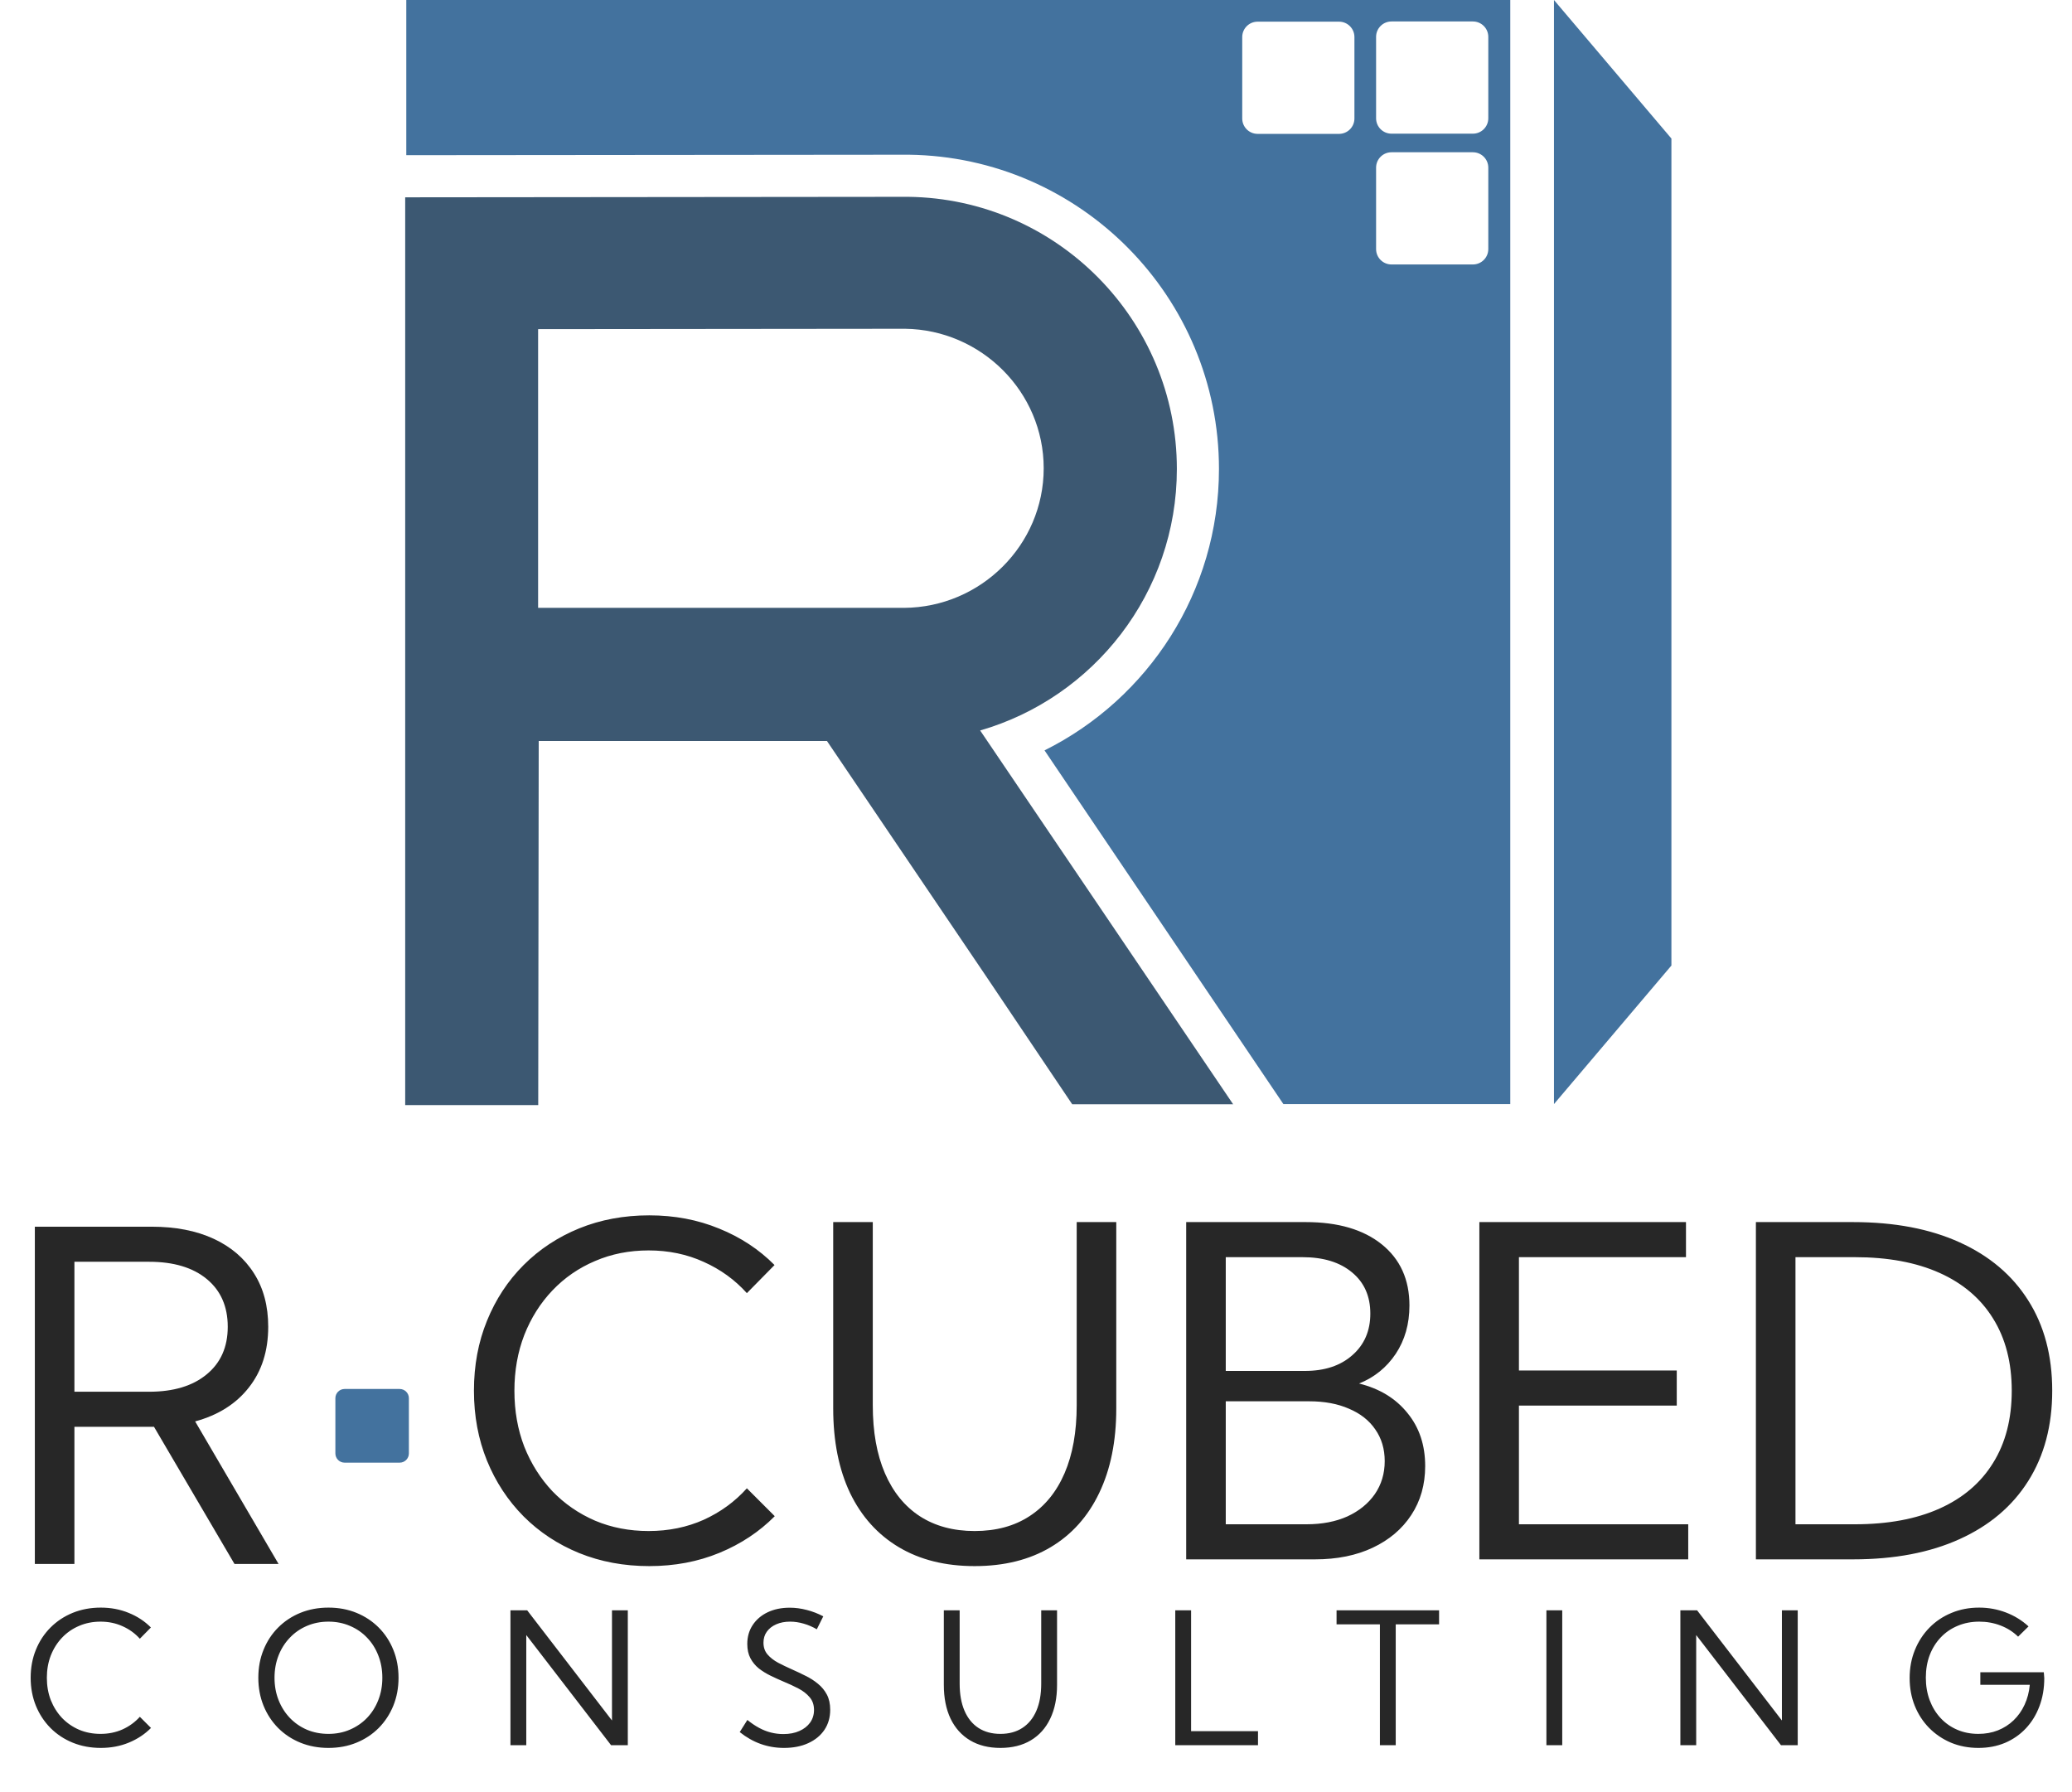
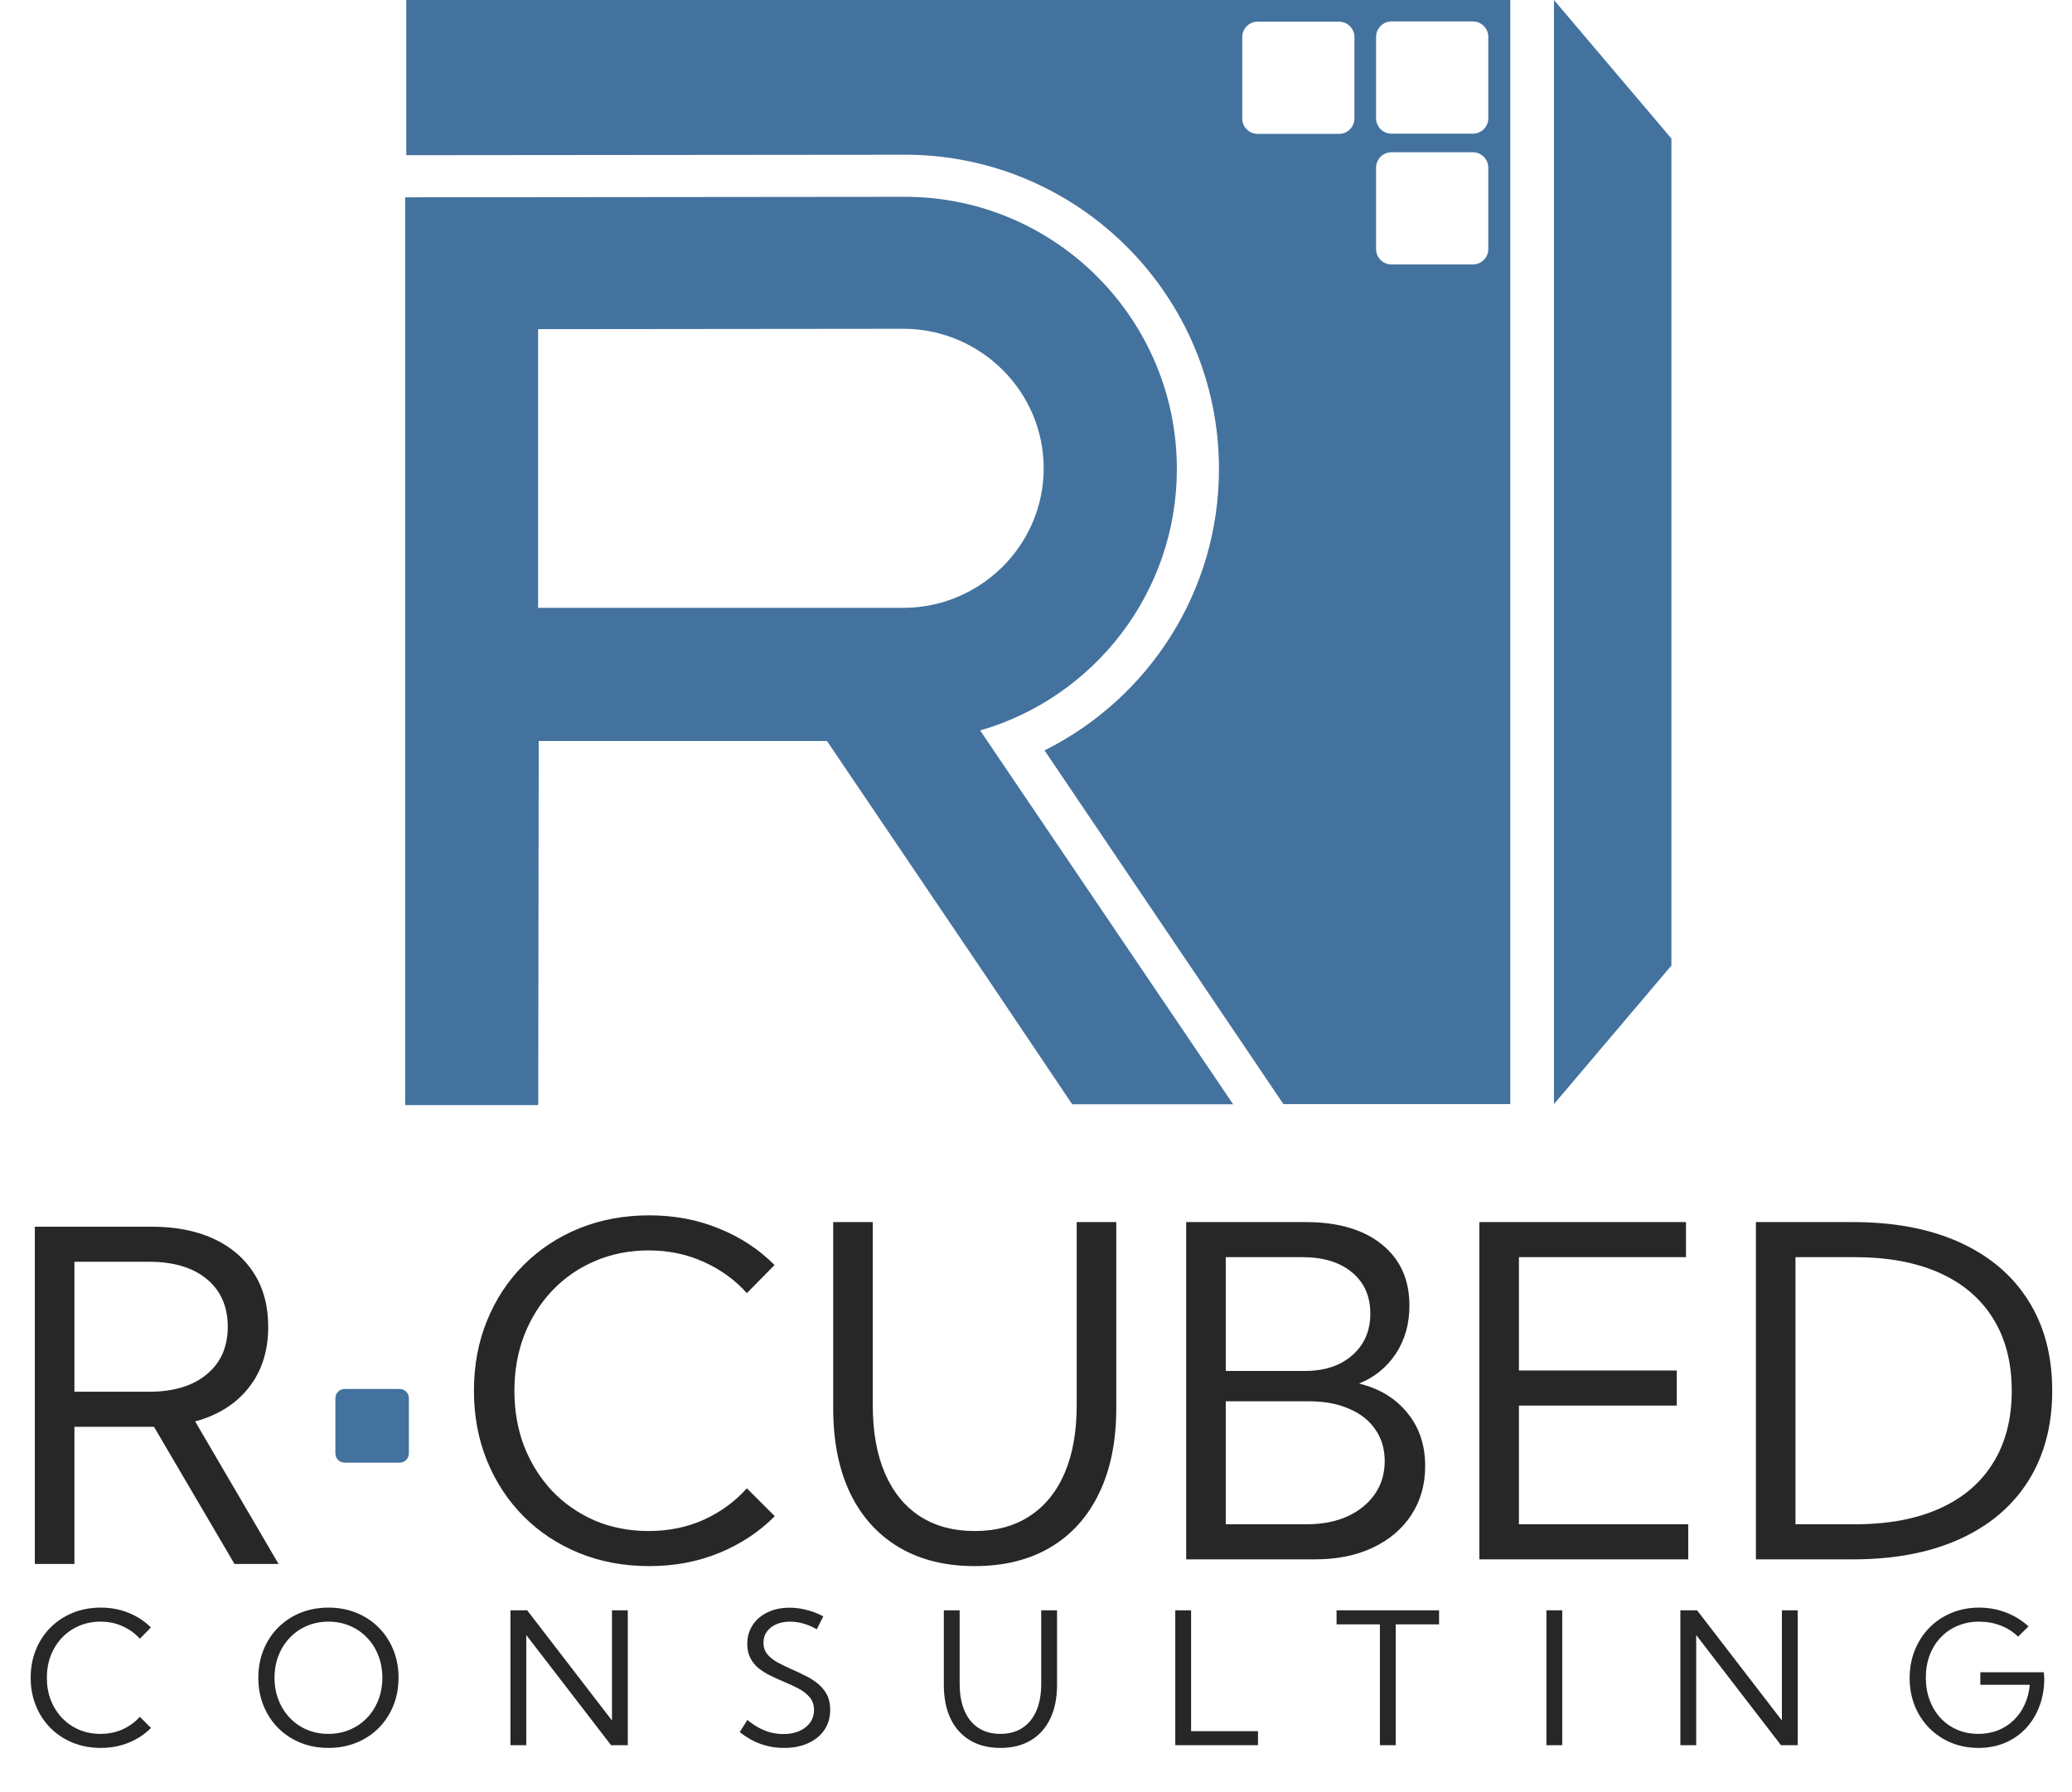
<svg xmlns="http://www.w3.org/2000/svg" width="450" height="389" viewBox="0 0 450 389" fill="none">
  <path fill-rule="evenodd" clip-rule="evenodd" d="M337.493 0L363 30.087V209.681L337.493 239.767V0Z" fill="#43729E" />
  <path fill-rule="evenodd" clip-rule="evenodd" d="M88.238 33.7V0H328.003V239.767H278.727L226.852 162.957C249.299 151.778 264.737 128.595 264.737 101.835C264.737 64.464 234.63 34.07 197.372 33.599C197.27 33.598 116.226 33.674 88.238 33.7ZM323.23 36.406C323.23 34.562 321.731 33.066 319.887 33.066H302.204C300.357 33.066 298.861 34.562 298.861 36.406V54.093C298.861 55.937 300.357 57.433 302.204 57.433H319.887C321.731 57.433 323.23 55.937 323.23 54.093V36.406ZM294.156 8.045C294.156 6.202 292.66 4.705 290.816 4.705H273.129C271.286 4.705 269.79 6.202 269.79 8.045V25.732C269.79 27.576 271.286 29.073 273.129 29.073H290.816C292.66 29.073 294.156 27.576 294.156 25.732V8.045ZM323.23 8.002C323.23 6.159 321.731 4.662 319.887 4.662H302.204C300.357 4.662 298.861 6.159 298.861 8.002V25.689C298.861 27.533 300.357 29.03 302.204 29.03H319.887C321.731 29.03 323.23 27.533 323.23 25.689V8.002Z" fill="#43729E" />
-   <path fill-rule="evenodd" clip-rule="evenodd" d="M179.605 160.924H116.999L116.893 239.992H88V42.849L197.252 42.743C229.517 43.138 255.592 69.477 255.592 101.847C255.592 128.764 237.523 151.521 212.871 158.632L267.813 239.808H232.862L213.924 211.652L179.605 160.924ZM116.867 132.004V71.478L196.567 71.399C213.108 71.61 226.672 85.095 226.672 101.689C226.672 118.361 213.002 131.899 196.356 132.004H116.867Z" fill="#3C5872" />
+   <path fill-rule="evenodd" clip-rule="evenodd" d="M179.605 160.924H116.999L116.893 239.992H88V42.849L197.252 42.743C229.517 43.138 255.592 69.477 255.592 101.847C255.592 128.764 237.523 151.521 212.871 158.632L267.813 239.808H232.862L213.924 211.652L179.605 160.924ZM116.867 132.004V71.478L196.567 71.399C213.108 71.61 226.672 85.095 226.672 101.689C226.672 118.361 213.002 131.899 196.356 132.004H116.867Z" fill="#43729E" />
  <path d="M60.498 339.638H50.928L33.447 309.853H16.162V339.638H7.568V266.396H32.91C38.151 266.396 42.66 267.275 46.435 269.033C50.212 270.79 53.125 273.297 55.176 276.552C57.227 279.775 58.252 283.632 58.252 288.124C58.252 293.365 56.852 297.76 54.053 301.308C51.286 304.856 47.396 307.314 42.383 308.681L60.498 339.638ZM16.162 302.236H32.373C37.679 302.236 41.846 300.982 44.873 298.476C47.933 295.969 49.463 292.519 49.463 288.124C49.463 283.73 47.949 280.279 44.922 277.773C41.895 275.266 37.712 274.013 32.373 274.013H16.162V302.236Z" fill="#272727" />
  <rect x="72.838" y="301.638" width="15.964" height="16" rx="2" fill="#43729E" />
  <path d="M168.263 329.263C164.91 332.648 160.906 335.301 156.251 337.222C151.596 339.143 146.518 340.103 141.017 340.103C135.516 340.103 130.437 339.159 125.782 337.271C121.16 335.383 117.14 332.73 113.722 329.312C110.304 325.861 107.651 321.825 105.763 317.203C103.875 312.548 102.931 307.486 102.931 302.017C102.931 296.516 103.875 291.454 105.763 286.831C107.651 282.176 110.304 278.14 113.722 274.722C117.14 271.304 121.16 268.651 125.782 266.763C130.437 264.875 135.516 263.931 141.017 263.931C146.486 263.931 151.547 264.891 156.202 266.812C160.857 268.7 164.861 271.337 168.214 274.722L162.208 280.826C159.604 277.928 156.479 275.666 152.833 274.038C149.187 272.378 145.2 271.548 140.87 271.548C136.671 271.548 132.797 272.313 129.249 273.843C125.701 275.341 122.609 277.473 119.972 280.24C117.368 282.974 115.333 286.197 113.868 289.908C112.436 293.619 111.72 297.655 111.72 302.017C111.72 306.411 112.436 310.464 113.868 314.175C115.333 317.854 117.368 321.076 119.972 323.843C122.609 326.578 125.701 328.71 129.249 330.24C132.797 331.737 136.671 332.486 140.87 332.486C145.2 332.486 149.187 331.672 152.833 330.044C156.479 328.384 159.604 326.106 162.208 323.208L168.263 329.263ZM242.433 265.396V305.874C242.433 312.971 241.196 319.091 238.722 324.234C236.28 329.344 232.765 333.267 228.175 336.001C223.585 338.736 218.084 340.103 211.671 340.103C205.291 340.103 199.806 338.736 195.216 336.001C190.626 333.267 187.094 329.344 184.62 324.234C182.179 319.091 180.958 312.971 180.958 305.874V265.396H189.552V305.191C189.552 310.953 190.431 315.868 192.189 319.937C193.947 324.006 196.469 327.115 199.757 329.263C203.077 331.411 207.049 332.486 211.671 332.486C216.326 332.486 220.297 331.411 223.585 329.263C226.905 327.115 229.445 324.006 231.202 319.937C232.96 315.868 233.839 310.953 233.839 305.191V265.396H242.433ZM257.618 338.638V265.396H283.595C290.594 265.396 296.095 267.007 300.099 270.23C304.103 273.453 306.105 277.88 306.105 283.511C306.105 287.515 305.112 291.014 303.126 294.009C301.141 296.971 298.488 299.12 295.167 300.454C299.627 301.561 303.126 303.693 305.665 306.851C308.237 309.976 309.523 313.817 309.523 318.374C309.523 322.411 308.514 325.959 306.495 329.019C304.51 332.046 301.726 334.406 298.146 336.099C294.565 337.792 290.382 338.638 285.597 338.638H257.618ZM266.212 297.72H283.4C287.697 297.72 291.131 296.581 293.702 294.302C296.307 292.023 297.609 289.012 297.609 285.269C297.609 281.493 296.29 278.514 293.654 276.333C291.017 274.12 287.42 273.013 282.863 273.013H266.212V297.72ZM266.212 331.021H283.741C287.127 331.021 290.089 330.451 292.628 329.312C295.167 328.14 297.153 326.529 298.585 324.478C300.017 322.395 300.734 320.002 300.734 317.3C300.734 314.663 300.05 312.369 298.683 310.415C297.348 308.462 295.444 306.965 292.97 305.923C290.529 304.849 287.648 304.312 284.327 304.312H266.212V331.021ZM321.29 338.638V265.396H366.163V273.013H329.884V297.622H364.161V305.24H329.884V331.021H366.652V338.638H321.29ZM381.349 338.638V265.396H402.443C411.427 265.396 419.142 266.861 425.587 269.79C432.065 272.72 437.029 276.919 440.48 282.388C443.963 287.857 445.704 294.4 445.704 302.017C445.704 309.602 443.963 316.145 440.48 321.646C437.029 327.115 432.065 331.314 425.587 334.244C419.142 337.173 411.427 338.638 402.443 338.638H381.349ZM389.943 331.021H402.833C410.027 331.021 416.163 329.882 421.241 327.603C426.32 325.324 430.193 322.02 432.863 317.691C435.564 313.361 436.915 308.137 436.915 302.017C436.915 295.897 435.564 290.673 432.863 286.343C430.193 282.014 426.32 278.71 421.241 276.431C416.163 274.152 410.027 273.013 402.833 273.013H389.943V331.021Z" fill="#272727" />
  <path d="M32.793 375.25C31.452 376.604 29.85 377.665 27.988 378.434C26.126 379.202 24.095 379.586 21.895 379.586C19.694 379.586 17.663 379.208 15.801 378.453C13.952 377.698 12.344 376.637 10.977 375.27C9.609 373.889 8.548 372.275 7.793 370.426C7.038 368.564 6.66 366.539 6.66 364.352C6.66 362.151 7.038 360.126 7.793 358.277C8.548 356.415 9.609 354.801 10.977 353.434C12.344 352.066 13.952 351.005 15.801 350.25C17.663 349.495 19.694 349.117 21.895 349.117C24.082 349.117 26.107 349.501 27.969 350.27C29.831 351.025 31.432 352.079 32.773 353.434L30.371 355.875C29.329 354.716 28.079 353.811 26.621 353.16C25.163 352.496 23.568 352.164 21.836 352.164C20.156 352.164 18.607 352.47 17.188 353.082C15.768 353.681 14.531 354.534 13.477 355.641C12.435 356.734 11.621 358.023 11.035 359.508C10.462 360.992 10.176 362.607 10.176 364.352C10.176 366.109 10.462 367.73 11.035 369.215C11.621 370.686 12.435 371.975 13.477 373.082C14.531 374.176 15.768 375.029 17.188 375.641C18.607 376.24 20.156 376.539 21.836 376.539C23.568 376.539 25.163 376.214 26.621 375.562C28.079 374.898 29.329 373.987 30.371 372.828L32.793 375.25ZM71.338 379.586C69.138 379.586 67.106 379.208 65.245 378.453C63.396 377.698 61.788 376.637 60.42 375.27C59.053 373.889 57.992 372.275 57.237 370.426C56.481 368.564 56.104 366.539 56.104 364.352C56.104 362.151 56.481 360.126 57.237 358.277C57.992 356.415 59.053 354.801 60.42 353.434C61.788 352.066 63.396 351.005 65.245 350.25C67.106 349.495 69.138 349.117 71.338 349.117C73.539 349.117 75.564 349.495 77.412 350.25C79.261 351.005 80.87 352.066 82.237 353.434C83.604 354.801 84.665 356.415 85.42 358.277C86.175 360.126 86.553 362.151 86.553 364.352C86.553 366.539 86.175 368.564 85.42 370.426C84.665 372.275 83.604 373.889 82.237 375.27C80.87 376.637 79.261 377.698 77.412 378.453C75.564 379.208 73.539 379.586 71.338 379.586ZM71.338 376.539C73.018 376.539 74.567 376.233 75.987 375.621C77.419 375.009 78.662 374.156 79.717 373.062C80.772 371.956 81.586 370.667 82.159 369.195C82.745 367.711 83.037 366.096 83.037 364.352C83.037 362.607 82.745 360.992 82.159 359.508C81.586 358.023 80.772 356.734 79.717 355.641C78.662 354.534 77.419 353.681 75.987 353.082C74.567 352.47 73.018 352.164 71.338 352.164C69.659 352.164 68.103 352.47 66.67 353.082C65.251 353.681 64.014 354.534 62.959 355.641C61.905 356.734 61.084 358.023 60.498 359.508C59.913 360.992 59.62 362.607 59.62 364.352C59.62 366.096 59.913 367.711 60.498 369.195C61.084 370.68 61.905 371.975 62.959 373.082C64.014 374.176 65.251 375.029 66.67 375.641C68.103 376.24 69.659 376.539 71.338 376.539ZM136.348 379H132.716L114.298 355.074V379H110.86V349.703H114.493L132.911 373.629V349.703H136.348V379ZM160.655 376.148L162.316 373.512C163.162 374.202 164.008 374.775 164.855 375.23C165.701 375.686 166.56 376.025 167.433 376.246C168.318 376.467 169.217 376.578 170.128 376.578C171.456 376.578 172.615 376.357 173.605 375.914C174.607 375.471 175.389 374.859 175.948 374.078C176.508 373.284 176.788 372.372 176.788 371.344C176.788 370.224 176.469 369.299 175.831 368.57C175.206 367.828 174.392 367.197 173.39 366.676C172.387 366.155 171.32 365.66 170.187 365.191C169.236 364.788 168.292 364.358 167.355 363.902C166.417 363.447 165.564 362.919 164.796 362.32C164.041 361.708 163.435 360.973 162.98 360.113C162.524 359.254 162.296 358.219 162.296 357.008C162.296 355.458 162.687 354.091 163.468 352.906C164.249 351.721 165.33 350.797 166.71 350.133C168.103 349.469 169.705 349.137 171.515 349.137C172.739 349.137 173.969 349.299 175.206 349.625C176.443 349.938 177.641 350.4 178.8 351.012L177.394 353.824C176.482 353.29 175.525 352.88 174.523 352.594C173.533 352.307 172.557 352.164 171.593 352.164C170.447 352.164 169.438 352.359 168.566 352.75C167.706 353.128 167.029 353.661 166.534 354.352C166.053 355.029 165.812 355.823 165.812 356.734C165.812 357.75 166.105 358.603 166.691 359.293C167.29 359.983 168.058 360.582 168.995 361.09C169.946 361.585 170.948 362.066 172.003 362.535C173.006 362.978 173.995 363.447 174.972 363.941C175.961 364.423 176.853 364.996 177.648 365.66C178.455 366.311 179.099 367.092 179.581 368.004C180.063 368.915 180.304 370.016 180.304 371.305C180.304 372.958 179.887 374.41 179.054 375.66C178.221 376.897 177.049 377.861 175.538 378.551C174.041 379.241 172.283 379.586 170.265 379.586C168.494 379.586 166.808 379.299 165.206 378.727C163.605 378.154 162.088 377.294 160.655 376.148ZM229.572 349.703V365.895C229.572 368.733 229.077 371.181 228.087 373.238C227.111 375.283 225.705 376.852 223.869 377.945C222.033 379.039 219.832 379.586 217.267 379.586C214.715 379.586 212.521 379.039 210.685 377.945C208.849 376.852 207.436 375.283 206.447 373.238C205.47 371.181 204.982 368.733 204.982 365.895V349.703H208.42V365.621C208.42 367.926 208.771 369.892 209.474 371.52C210.177 373.147 211.186 374.391 212.502 375.25C213.83 376.109 215.418 376.539 217.267 376.539C219.129 376.539 220.718 376.109 222.033 375.25C223.361 374.391 224.377 373.147 225.08 371.52C225.783 369.892 226.134 367.926 226.134 365.621V349.703H229.572ZM273.215 379H255.246V349.703H258.684V375.953H273.215V379ZM303.127 379H299.69V352.75H290.276V349.703H312.541V352.75H303.127V379ZM339.29 349.703H335.852V379H339.29V349.703ZM390.433 379H386.8L368.382 355.074V379H364.945V349.703H368.577L386.995 373.629V349.703H390.433V379ZM438.295 355.426C437.214 354.371 435.944 353.564 434.486 353.004C433.028 352.444 431.485 352.164 429.857 352.164C428.164 352.164 426.608 352.464 425.189 353.062C423.77 353.648 422.539 354.488 421.498 355.582C420.469 356.663 419.668 357.945 419.095 359.43C418.535 360.914 418.255 362.548 418.255 364.332C418.255 366.103 418.535 367.737 419.095 369.234C419.655 370.719 420.443 372.008 421.459 373.102C422.474 374.195 423.679 375.042 425.072 375.641C426.465 376.24 427.995 376.539 429.662 376.539C431.198 376.539 432.611 376.285 433.9 375.777C435.202 375.257 436.341 374.527 437.318 373.59C438.308 372.639 439.102 371.513 439.701 370.211C440.313 368.896 440.69 367.451 440.834 365.875H430.091V363.16H443.88L443.978 364.43C443.978 366.656 443.627 368.694 442.923 370.543C442.233 372.392 441.25 373.993 439.974 375.348C438.698 376.702 437.188 377.75 435.443 378.492C433.698 379.221 431.778 379.586 429.681 379.586C427.533 379.586 425.547 379.208 423.724 378.453C421.914 377.685 420.332 376.617 418.978 375.25C417.637 373.883 416.595 372.281 415.853 370.445C415.111 368.596 414.74 366.585 414.74 364.41C414.74 362.223 415.117 360.198 415.873 358.336C416.628 356.474 417.683 354.853 419.037 353.473C420.391 352.092 421.986 351.025 423.822 350.27C425.658 349.501 427.657 349.117 429.818 349.117C431.862 349.117 433.802 349.469 435.638 350.172C437.487 350.875 439.128 351.884 440.56 353.199L438.295 355.426Z" fill="#272727" />
</svg>
